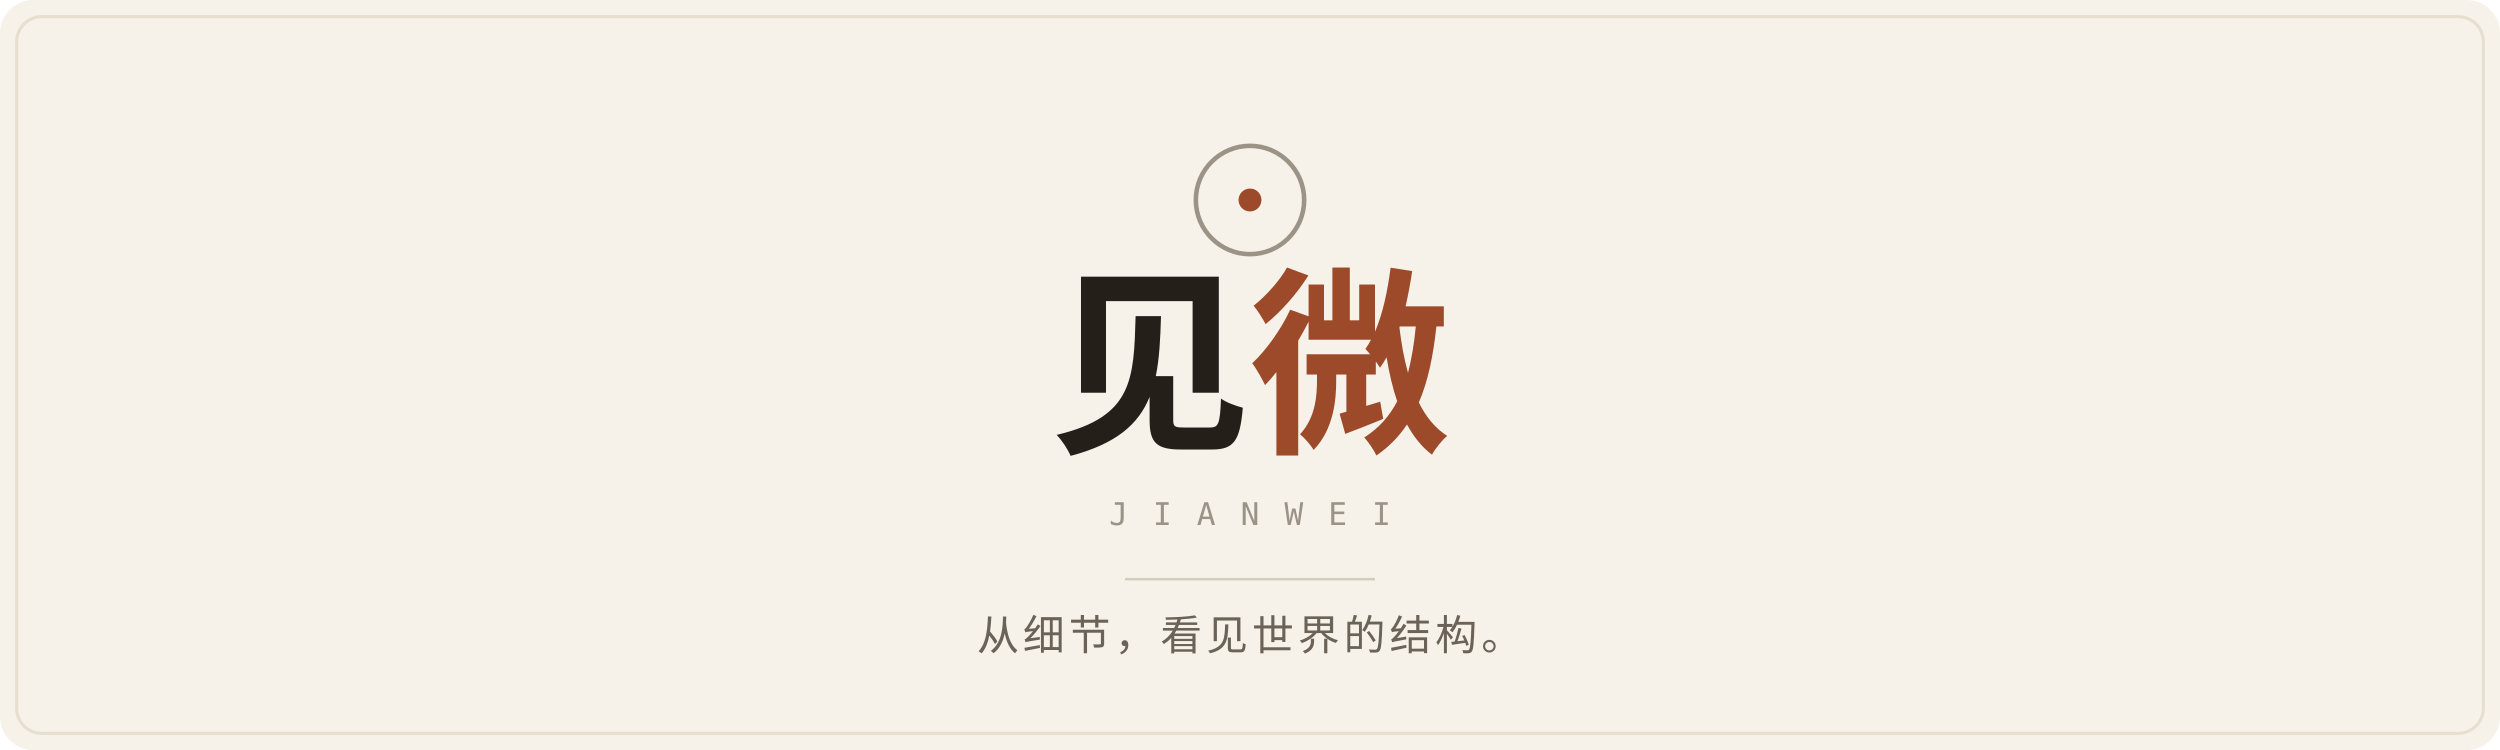
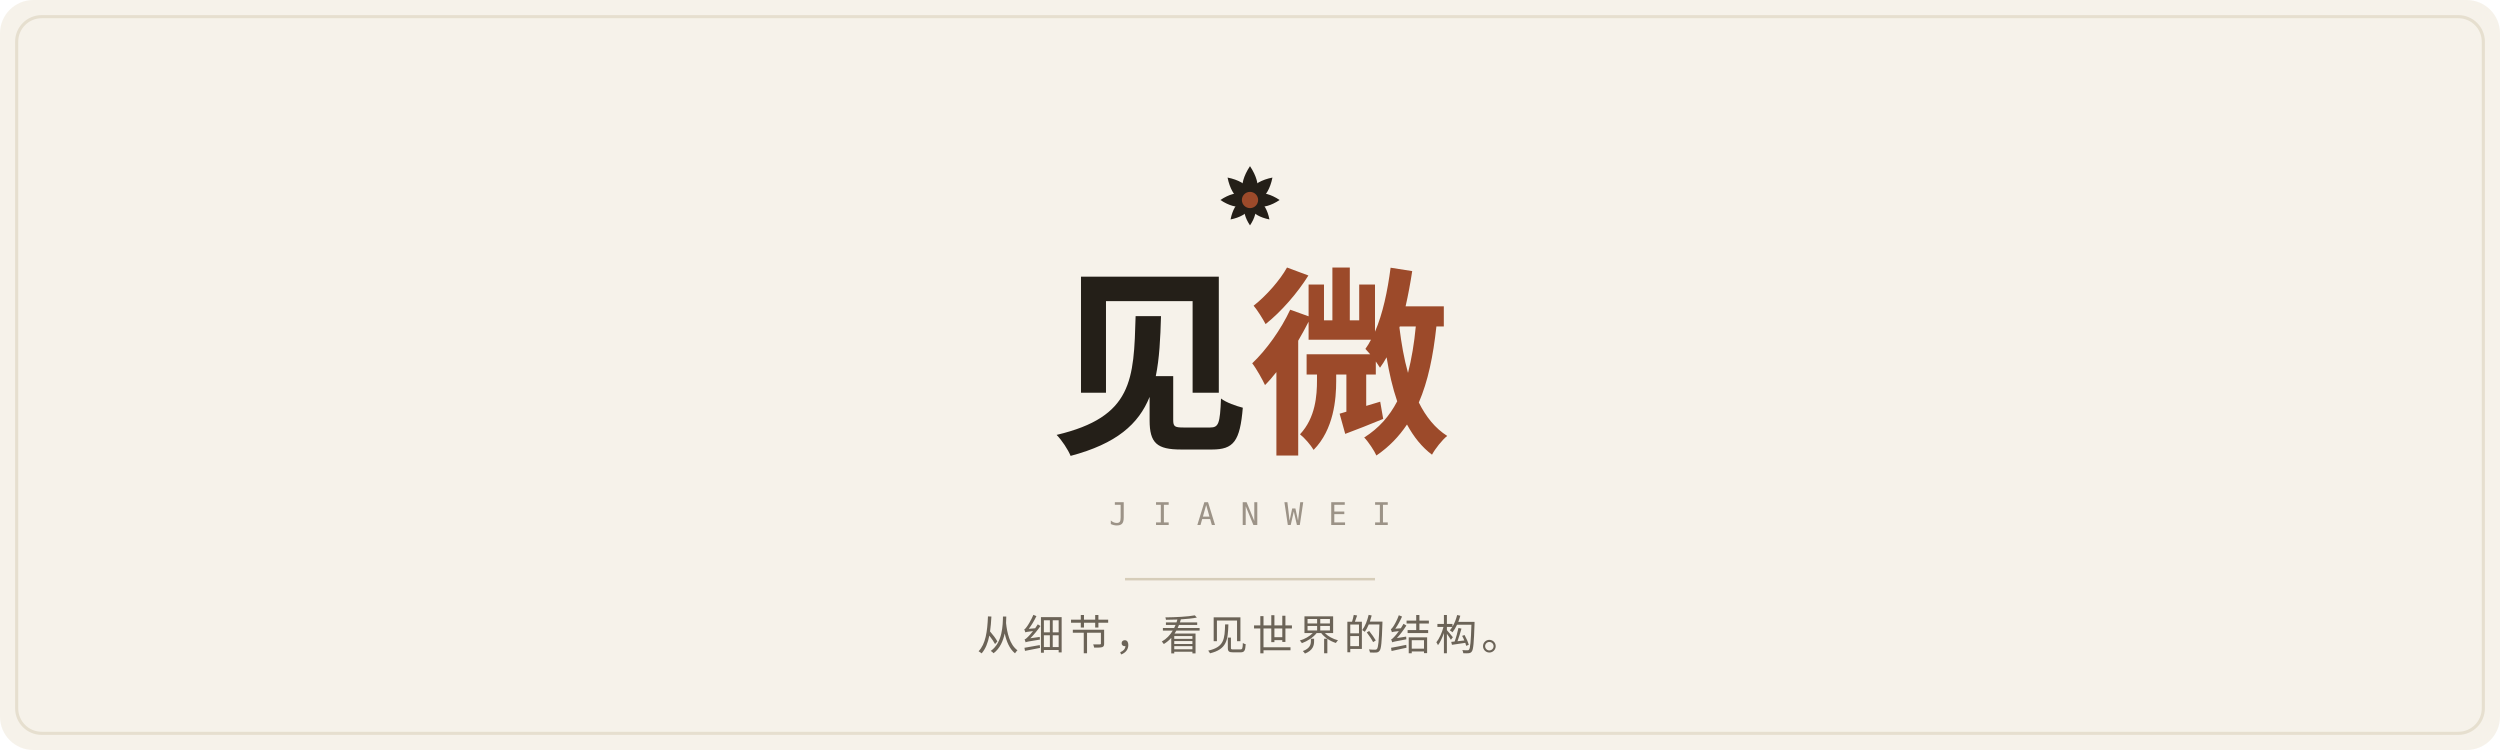
<svg xmlns="http://www.w3.org/2000/svg" viewBox="0 0 1200 360" width="1200" height="360" role="img" aria-label="见微 / Jianwei banner">
  <rect width="1200" height="360" rx="16" fill="#f6f2ea" />
  <rect x="8" y="8" width="1184" height="344" rx="12" fill="none" stroke="#e6dfcf" stroke-width="1.5" />
-   <g transform="translate(600,96)">
-     <circle cx="0" cy="0" r="26" fill="none" stroke="#9c9387" stroke-width="2.2" />
-     <circle cx="0" cy="0" r="5.5" fill="#9c4a2a" />
+   <g transform="translate(574,70) scale(0.8125)">
+     <defs>
+       <path id="bp" d="M32,32 C28,32 24,24 32,12 C40,24 36,32 32,32 Z" />
+     </defs>
+     <g fill="#241f18">
+       <use href="#bp" />
+       <use href="#bp" transform="rotate(45 32 32) translate(32 32) scale(.9375) translate(-32 -32)" />
+       <use href="#bp" transform="rotate(90 32 32) translate(32 32) scale(.875) translate(-32 -32)" />
+       <use href="#bp" transform="rotate(135 32 32) translate(32 32) scale(.8125) translate(-32 -32)" />
+       <use href="#bp" transform="rotate(180 32 32) translate(32 32) scale(.75) translate(-32 -32)" />
+       <use href="#bp" transform="rotate(225 32 32) translate(32 32) scale(.8125) translate(-32 -32)" />
+       <use href="#bp" transform="rotate(270 32 32) translate(32 32) scale(.875) translate(-32 -32)" />
+       <use href="#bp" transform="rotate(315 32 32) translate(32 32) scale(.9375) translate(-32 -32)" />
+     </g>
+     <circle cx="32" cy="32" r="4.8" fill="#9c4a2a" />
  </g>
  <text x="600" y="210" text-anchor="middle" font-family="Songti SC, STSong, SimSun, Noto Serif SC, Georgia, serif" font-size="96" font-weight="600" letter-spacing="14" fill="#241f18">见<tspan fill="#9c4a2a">微</tspan>
  </text>
  <text x="600" y="252" text-anchor="middle" font-family="ui-monospace, Consolas, monospace" font-size="15" letter-spacing="12" fill="#9c9387">JIANWEI</text>
  <line x1="540" y1="278" x2="660" y2="278" stroke="#d6cdb9" stroke-width="1.2" />
  <text x="600" y="312" text-anchor="middle" font-family="Songti SC, STSong, SimSun, Noto Serif SC, Georgia, serif" font-size="20" letter-spacing="2" fill="#6b6357">从细节，看见世界的结构。</text>
</svg>
